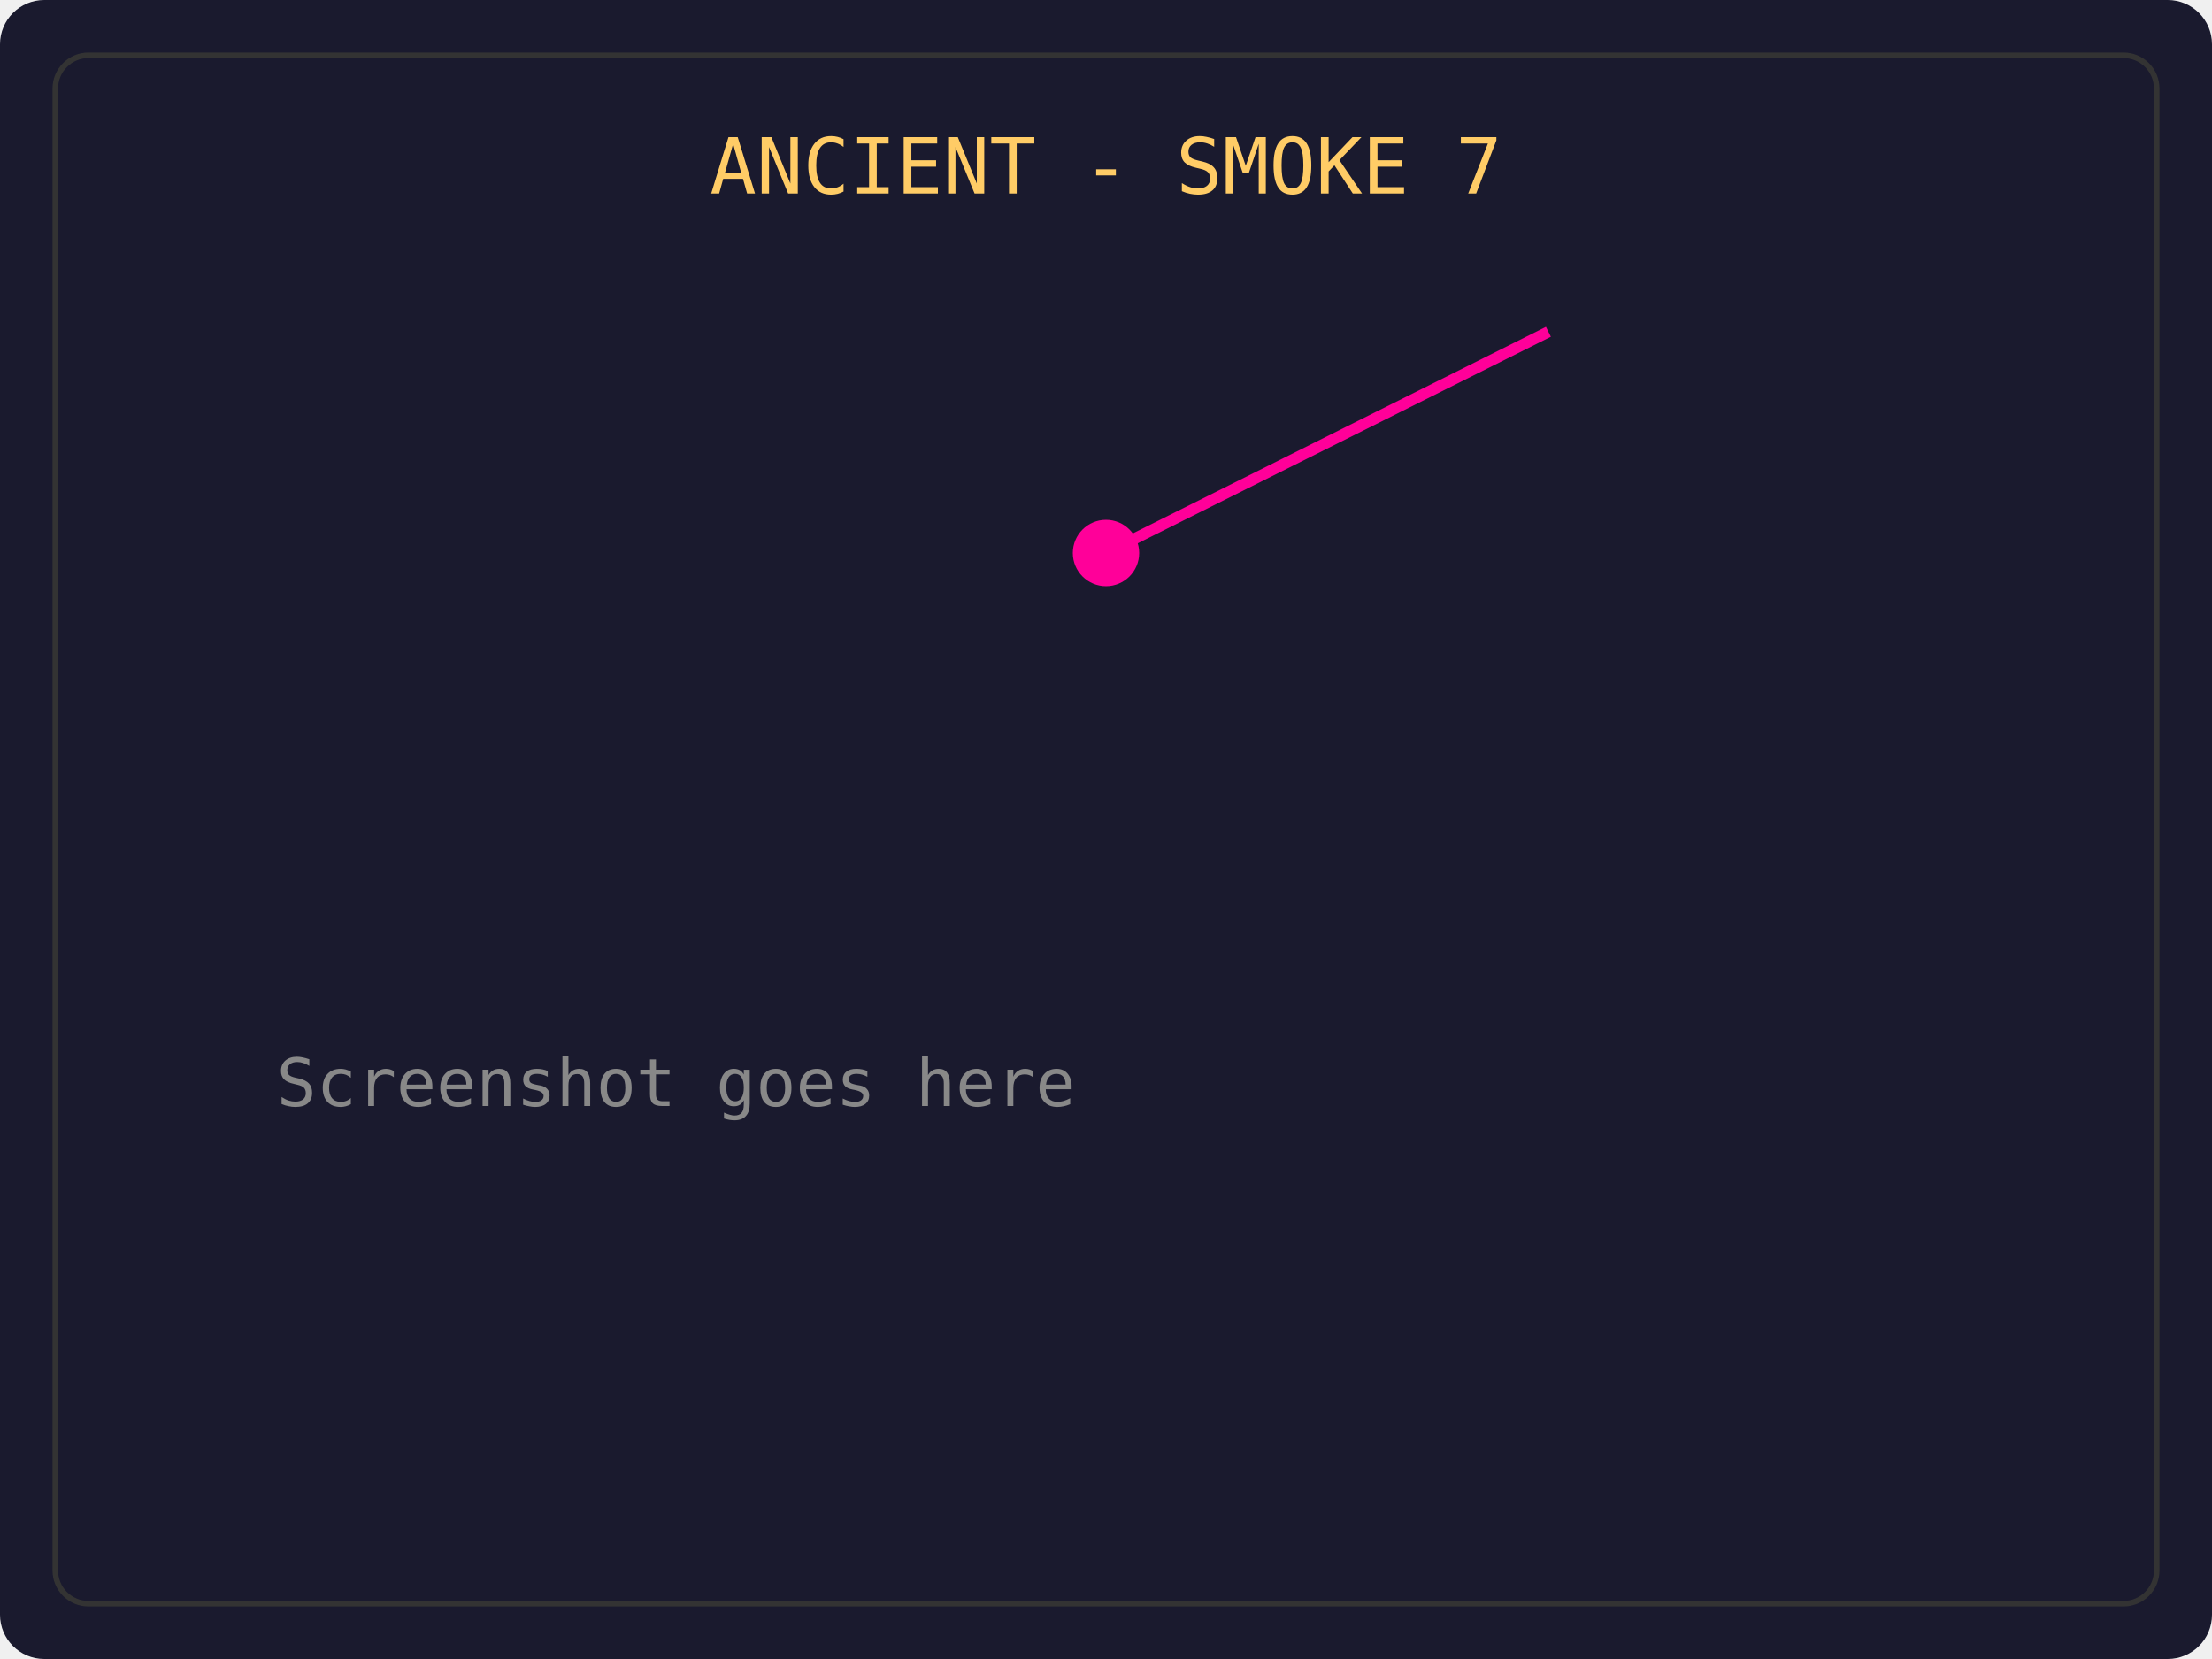
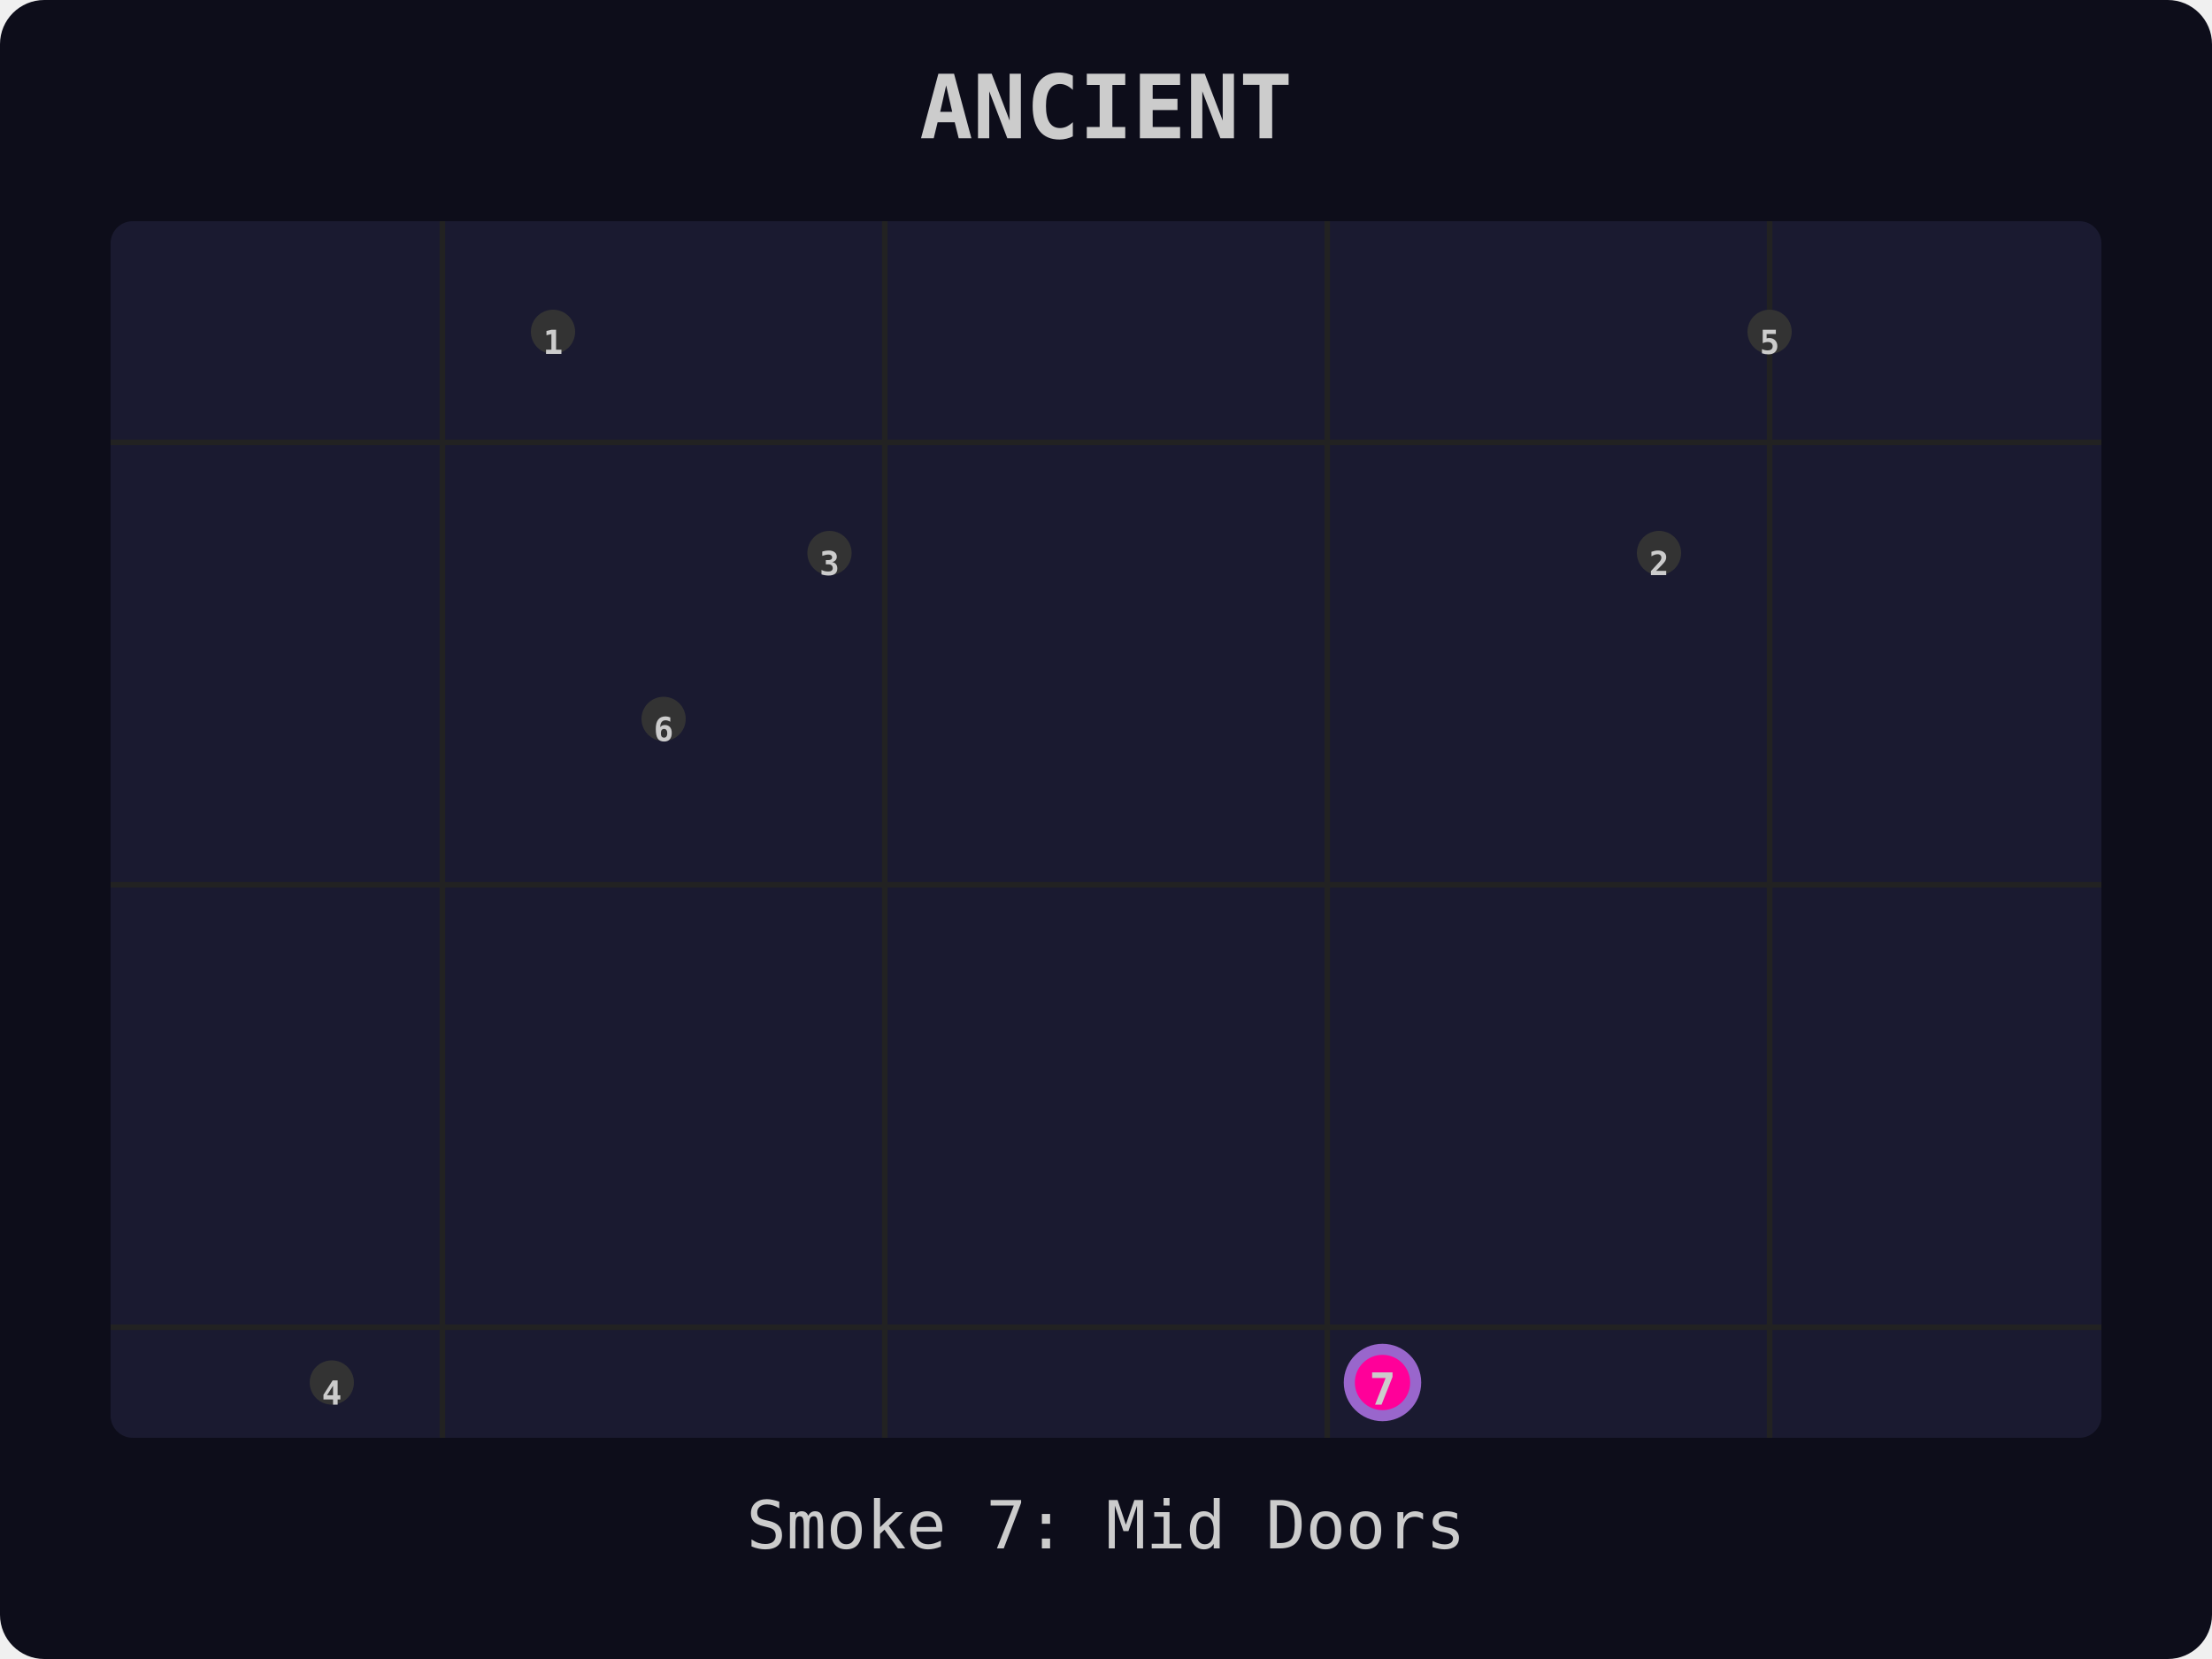
<svg xmlns="http://www.w3.org/2000/svg" viewBox="0 0 400 300" width="400" height="300">
  <defs>
-     <style>text{font-family:monospace}</style>
+     <style>text{font-family:monospace;fill:#ccc}</style>
  </defs>
-   <rect width="400" height="300" fill="#1a1a2e" rx="8" />
-   <rect x="10" y="10" width="380" height="280" fill="none" stroke="#333" rx="6" />
-   <text x="200" y="35" text-anchor="middle" fill="#FFCC66" font-size="14">ANCIENT - SMOKE 7</text>
-   <circle cx="200" cy="100" r="6" fill="#FF0099" />
-   <line x1="200" y1="100" x2="280" y2="60" stroke="#FF0099" stroke-width="2" />
-   <text x="50" y="200" fill="#888" font-size="12">Screenshot goes here</text>
+   <rect width="400" height="300" fill="#0d0d1a" rx="8" />
+   <rect x="20" y="40" width="360" height="220" fill="#1a1a30" rx="4" />
+   <line x1="80" y1="40" x2="80" y2="260" stroke="#222" stroke-width="1" />
+   <line x1="160" y1="40" x2="160" y2="260" stroke="#222" stroke-width="1" />
+   <line x1="240" y1="40" x2="240" y2="260" stroke="#222" stroke-width="1" />
+   <line x1="320" y1="40" x2="320" y2="260" stroke="#222" stroke-width="1" />
+   <line x1="20" y1="80" x2="380" y2="80" stroke="#222" stroke-width="1" />
+   <line x1="20" y1="160" x2="380" y2="160" stroke="#222" stroke-width="1" />
+   <line x1="20" y1="240" x2="380" y2="240" stroke="#222" stroke-width="1" />
+   <text x="200" y="25" text-anchor="middle" fill="#9966CC" font-size="16" font-weight="bold">ANCIENT</text>
+   <circle cx="100" cy="60" r="4" fill="#333" stroke="none" stroke-width="2" />
+   <text x="100" y="64" text-anchor="middle" fill="#666" font-size="6" font-weight="bold">1</text>
+   <circle cx="300" cy="100" r="4" fill="#333" stroke="none" stroke-width="2" />
+   <text x="300" y="104" text-anchor="middle" fill="#666" font-size="6" font-weight="bold">2</text>
+   <circle cx="150" cy="100" r="4" fill="#333" stroke="none" stroke-width="2" />
+   <text x="150" y="104" text-anchor="middle" fill="#666" font-size="6" font-weight="bold">3</text>
+   <circle cx="60" cy="250" r="4" fill="#333" stroke="none" stroke-width="2" />
+   <text x="60" y="254" text-anchor="middle" fill="#666" font-size="6" font-weight="bold">4</text>
+   <circle cx="320" cy="60" r="4" fill="#333" stroke="none" stroke-width="2" />
+   <text x="320" y="64" text-anchor="middle" fill="#666" font-size="6" font-weight="bold">5</text>
+   <circle cx="120" cy="130" r="4" fill="#333" stroke="none" stroke-width="2" />
+   <text x="120" y="134" text-anchor="middle" fill="#666" font-size="6" font-weight="bold">6</text>
+   <circle cx="250" cy="250" r="6" fill="#FF0099" stroke="#9966CC" stroke-width="2" />
+   <text x="250" y="254" text-anchor="middle" fill="#fff" font-size="8" font-weight="bold">7</text>
+   <text x="200" y="280" text-anchor="middle" fill="#FFCC66" font-size="12">Smoke 7: Mid Doors</text>
</svg>
